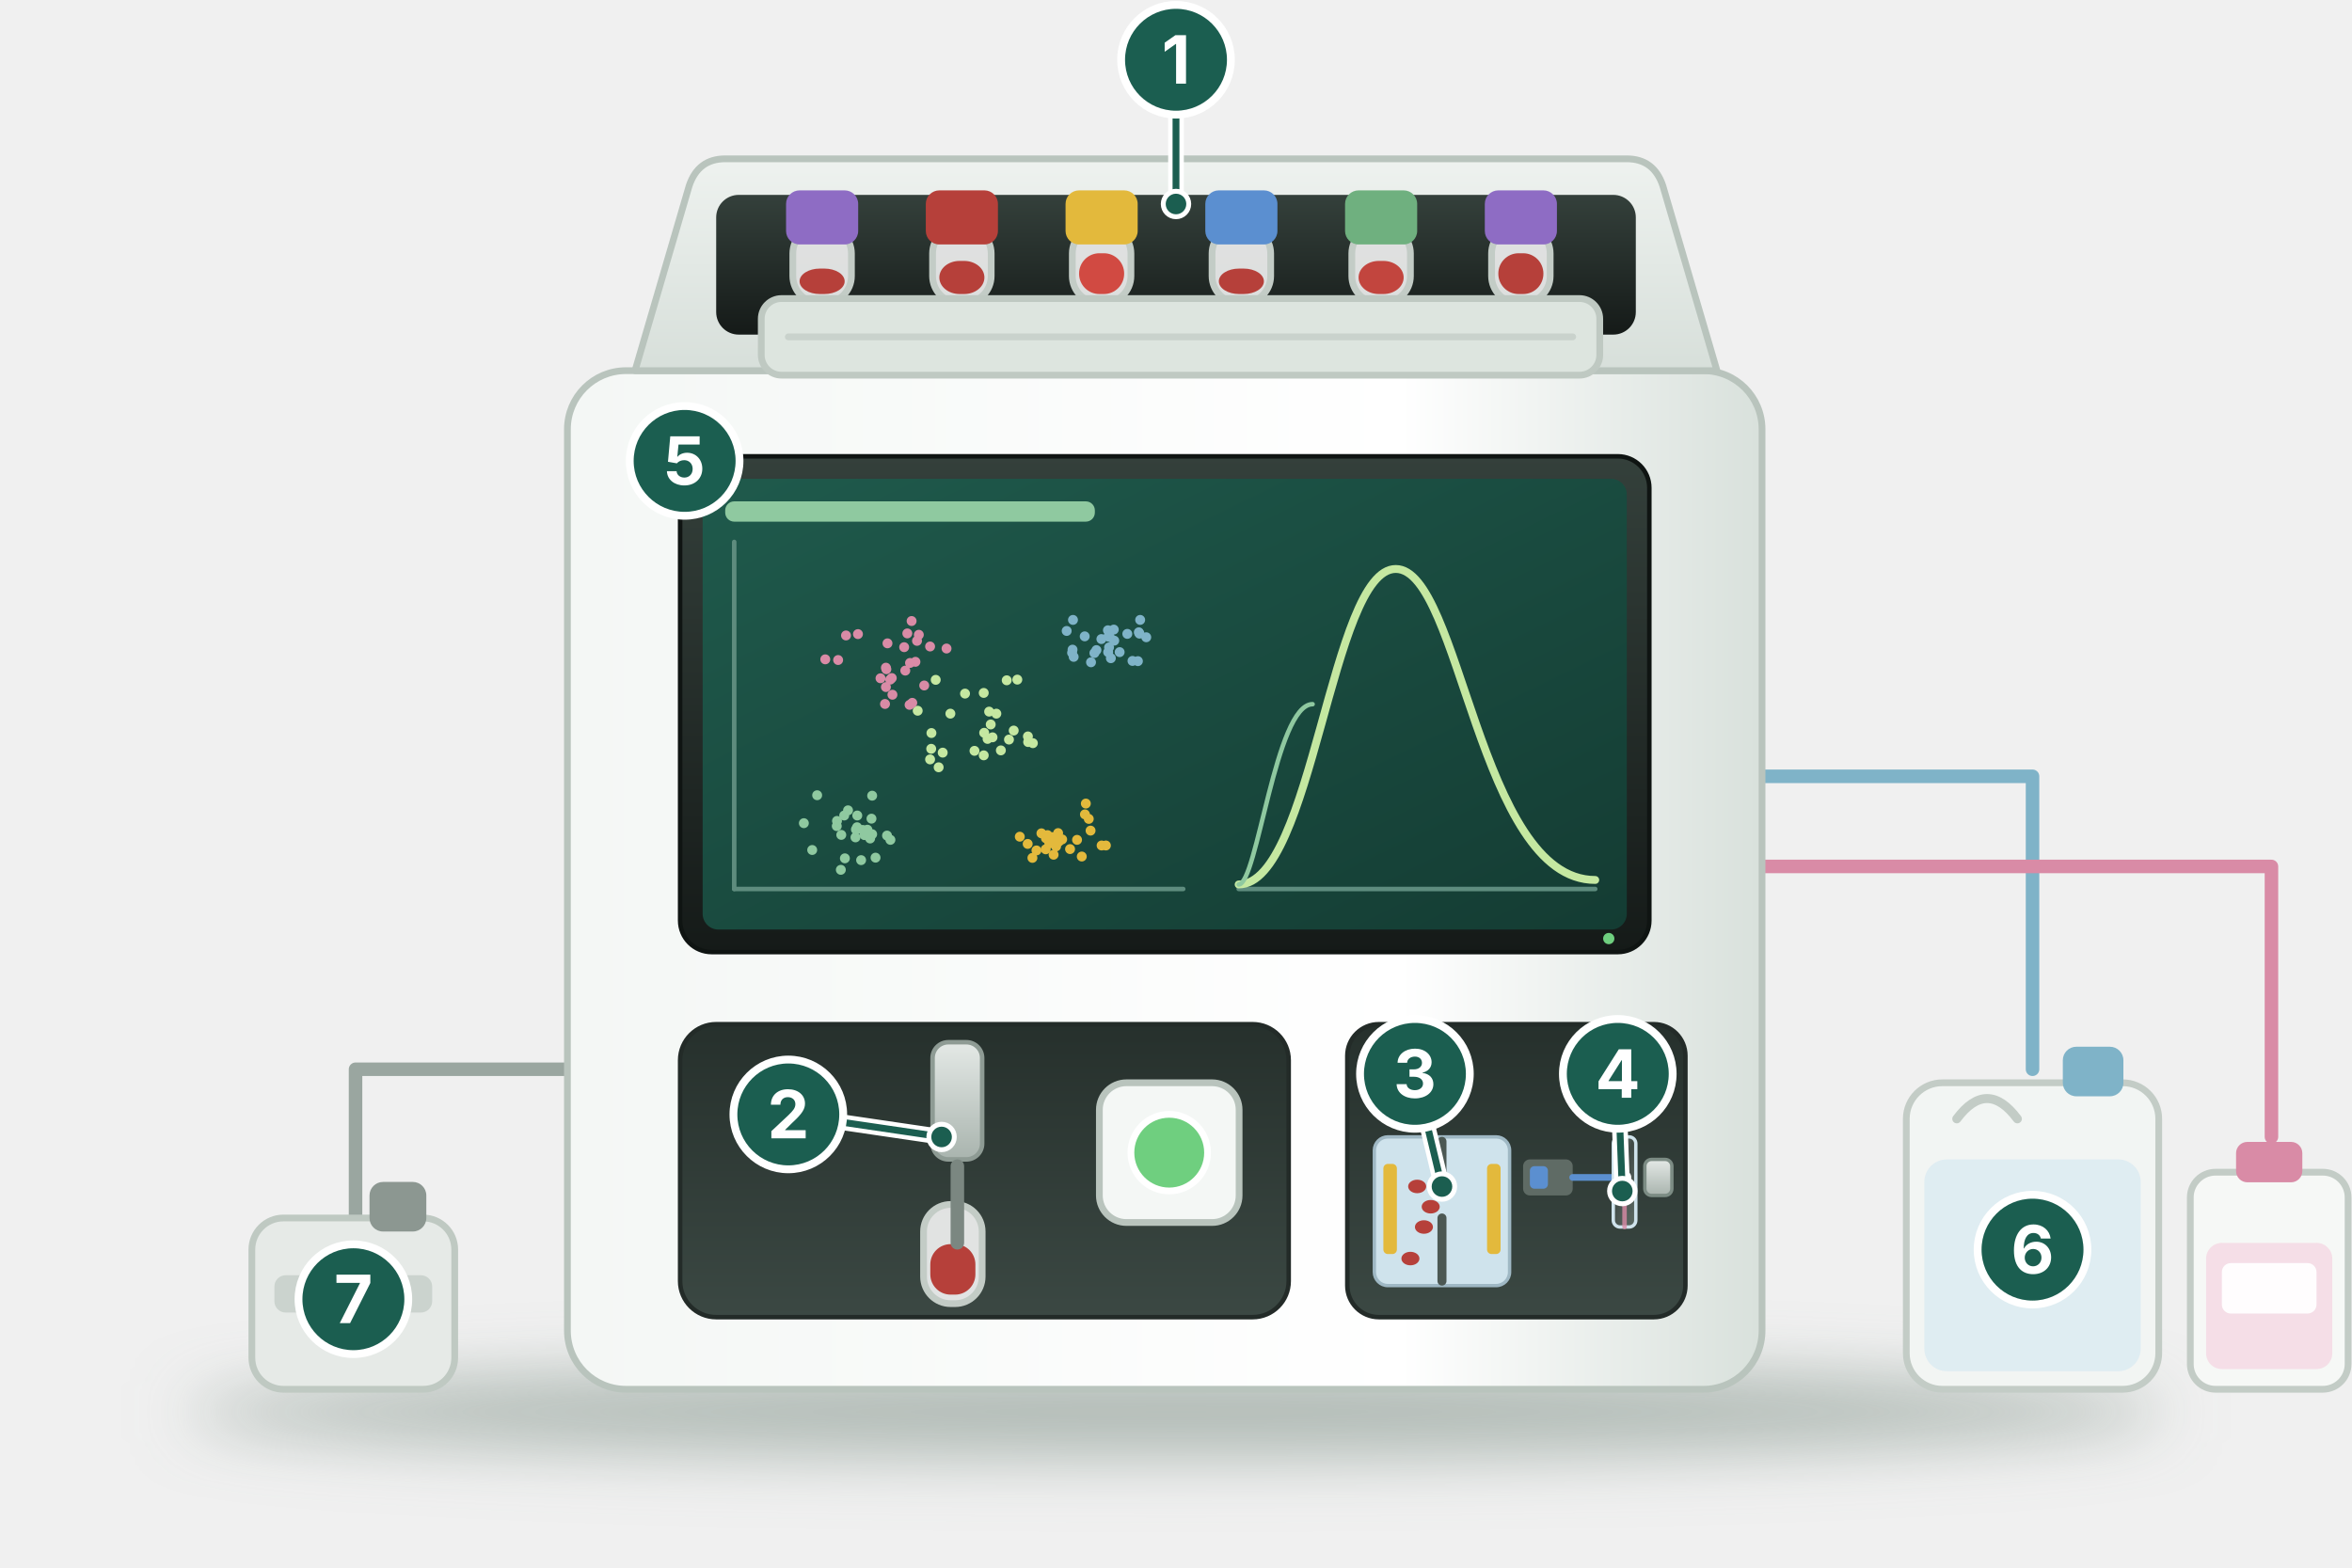
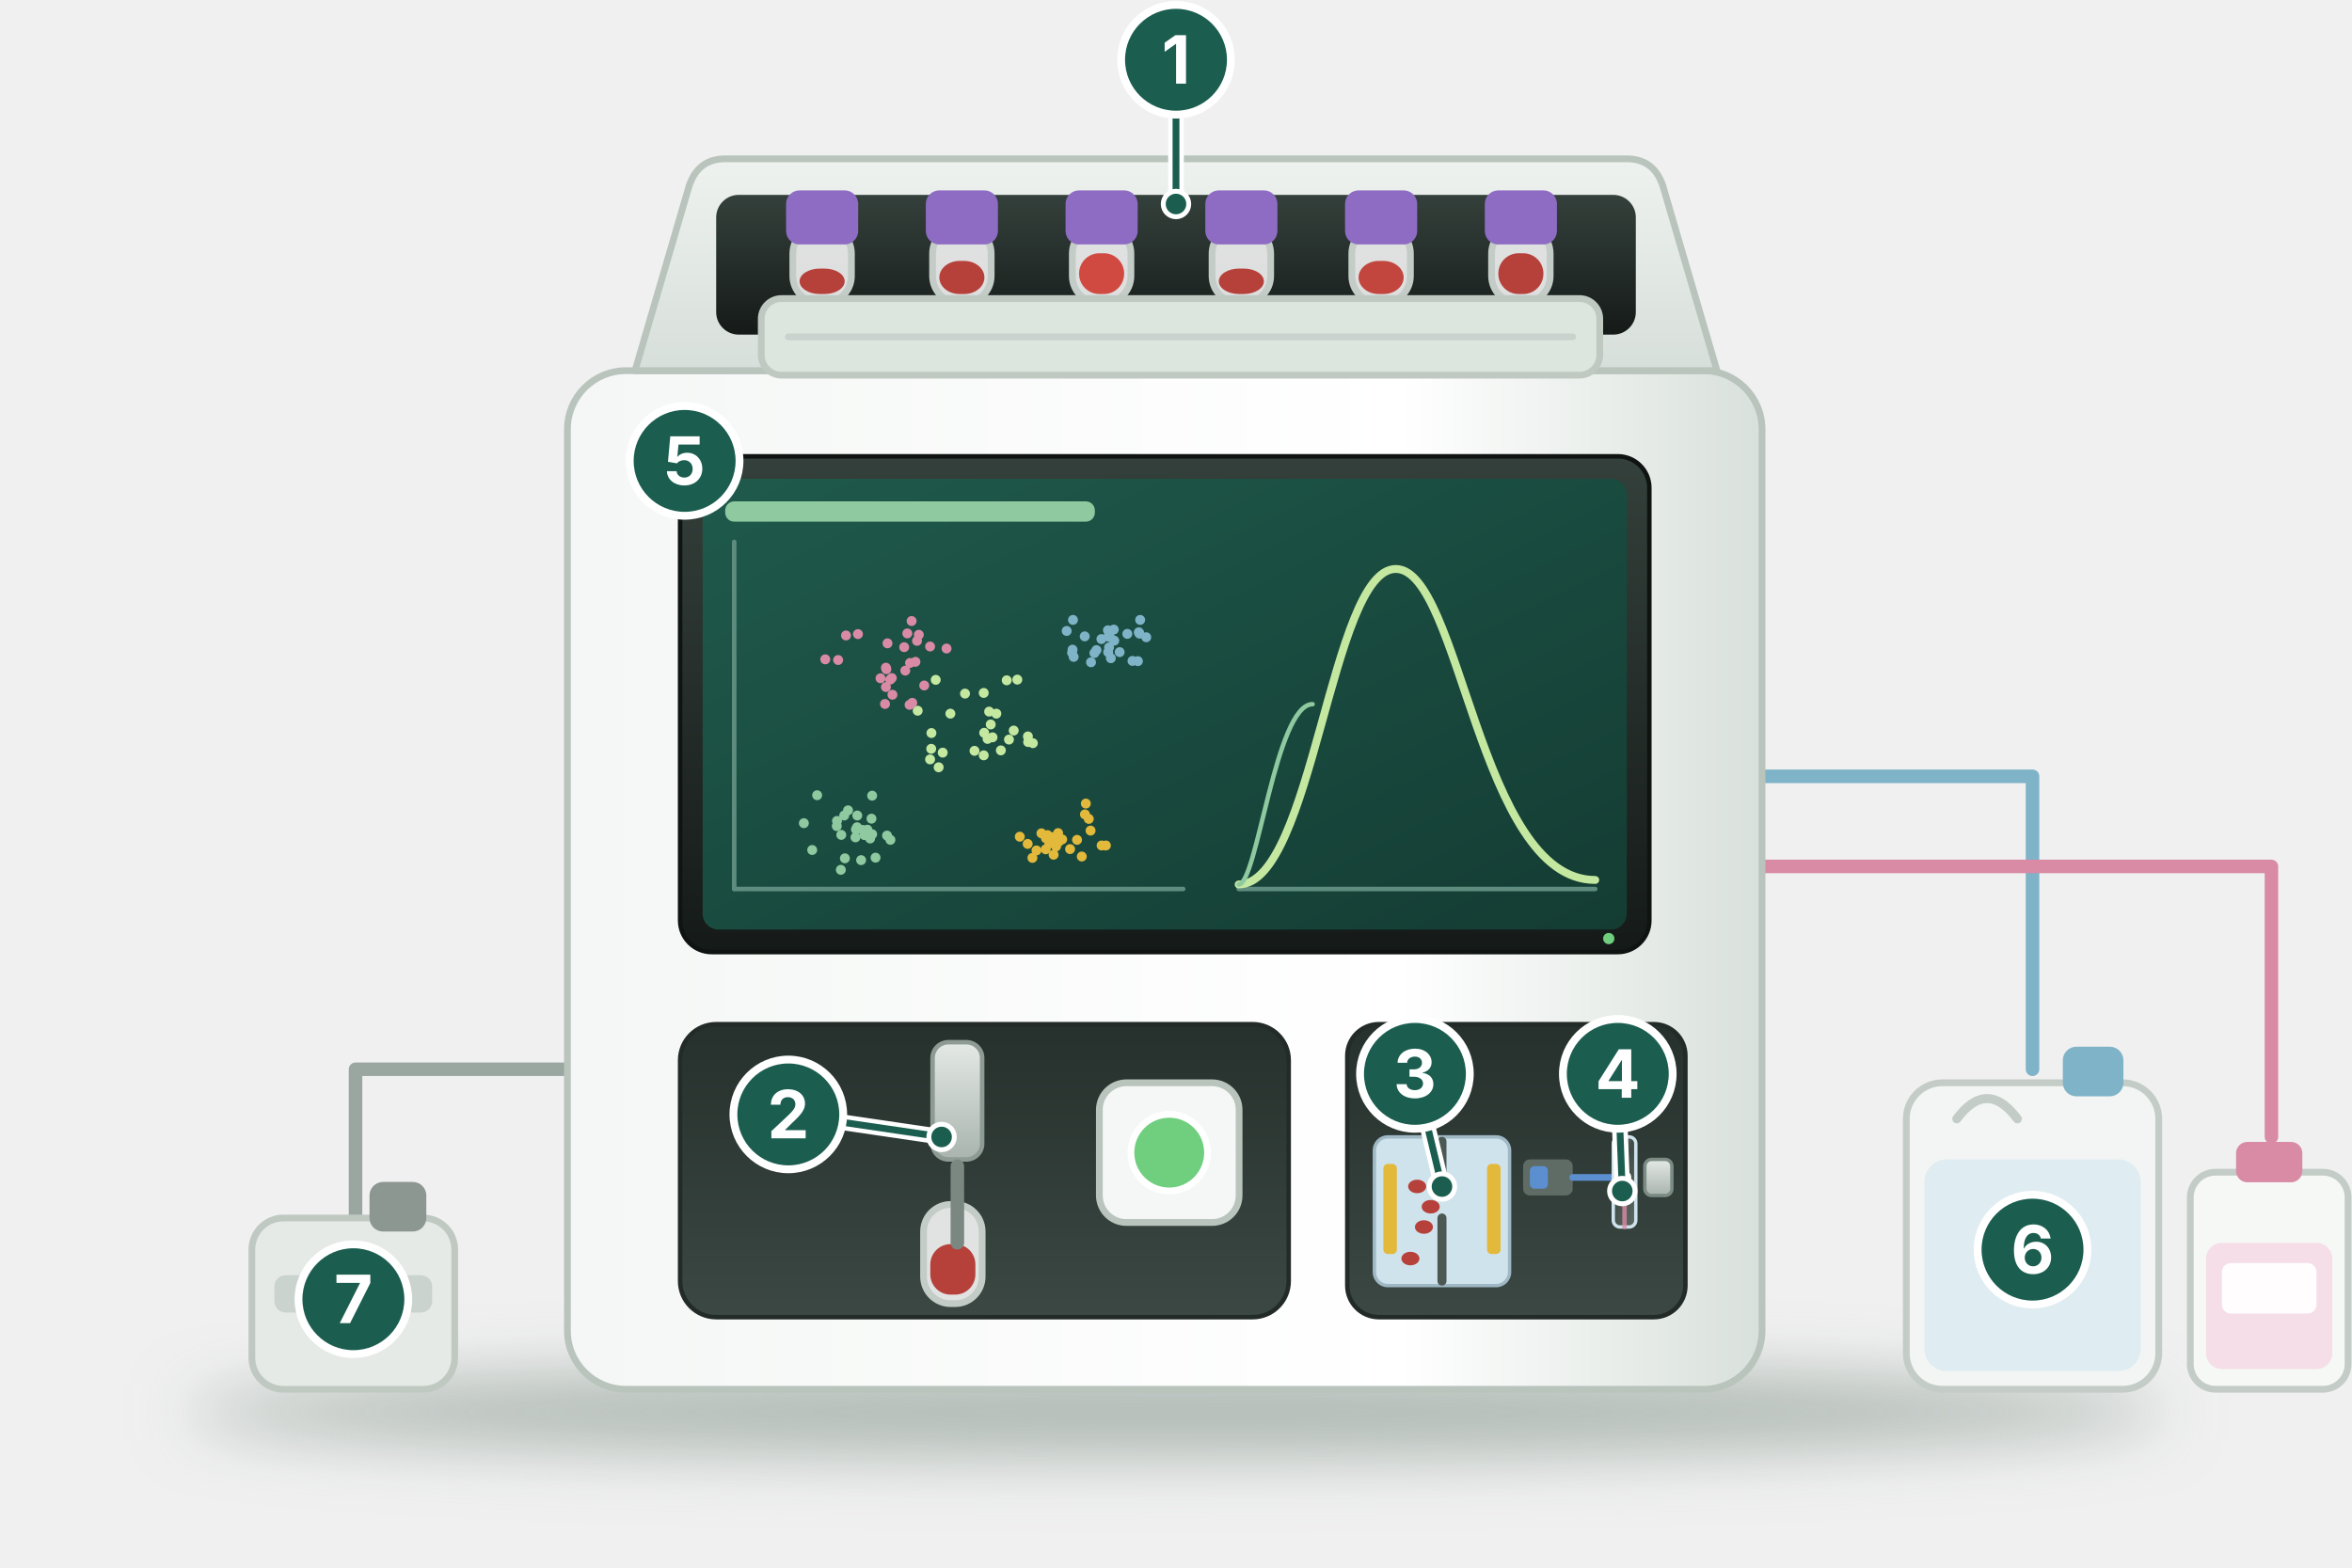
<svg xmlns="http://www.w3.org/2000/svg" viewBox="0 0 1200 800" width="1200" height="800">
  <defs>
    <linearGradient id="body" x1="0" y1="0" x2="0" y2="1">
      <stop offset="0" stop-color="#FFFFFF" />
      <stop offset="1" stop-color="#E1E7E3" />
    </linearGradient>
    <linearGradient id="bodyH" x1="0" y1="0" x2="1" y2="0">
      <stop offset="0" stop-color="#F4F7F5" />
      <stop offset="0.7" stop-color="#FFFFFF" />
      <stop offset="1" stop-color="#D9E1DC" />
    </linearGradient>
    <linearGradient id="topP" x1="0" y1="0" x2="0" y2="1">
      <stop offset="0" stop-color="#EEF2EF" />
      <stop offset="1" stop-color="#D7DFDA" />
    </linearGradient>
    <linearGradient id="deck" x1="0" y1="0" x2="0" y2="1">
      <stop offset="0" stop-color="#C9D4CE" />
      <stop offset="1" stop-color="#E4EAE6" />
    </linearGradient>
    <linearGradient id="screen" x1="0" y1="0" x2="1" y2="1">
      <stop offset="0" stop-color="#1F5A4C" />
      <stop offset="1" stop-color="#143C33" />
    </linearGradient>
    <linearGradient id="dark" x1="0" y1="0" x2="0" y2="1">
      <stop offset="0" stop-color="#34403B" />
      <stop offset="1" stop-color="#151A18" />
    </linearGradient>
    <linearGradient id="niche" x1="0" y1="0" x2="0" y2="1">
      <stop offset="0" stop-color="#26302C" />
      <stop offset="1" stop-color="#3B4843" />
    </linearGradient>
    <linearGradient id="metal" x1="0" y1="0" x2="0" y2="1">
      <stop offset="0" stop-color="#E4E9E6" />
      <stop offset="1" stop-color="#A9B4AE" />
    </linearGradient>
    <linearGradient id="glass" x1="0" y1="0" x2="1" y2="1">
      <stop offset="0" stop-color="#FFFFFF" stop-opacity="0.55" />
      <stop offset="0.45" stop-color="#FFFFFF" stop-opacity="0.08" />
      <stop offset="1" stop-color="#CFE9D9" stop-opacity="0.25" />
    </linearGradient>
    <linearGradient id="liquid" x1="0" y1="0" x2="0" y2="1">
      <stop offset="0" stop-color="#F0D36B" />
      <stop offset="1" stop-color="#E0B73A" />
    </linearGradient>
    <filter id="soft" filterUnits="userSpaceOnUse" x="0" y="0" width="1200" height="800">
      <feGaussianBlur stdDeviation="14" />
    </filter>
  </defs>
  <g transform="translate(-90,-98.35) scale(1.15)">
    <ellipse cx="600" cy="712" rx="440" ry="20" fill="#6F8479" opacity="0.5" filter="url(#soft)" />
    <path d="M980 560 V 430 H 860" fill="none" stroke="#7FB3C8" stroke-width="6" stroke-linecap="round" stroke-linejoin="round" />
    <path d="M1086 590 V 470 H 860" fill="none" stroke="#D98BA6" stroke-width="6" stroke-linecap="round" stroke-linejoin="round" />
    <path d="M236 640 V 560 H 340" fill="none" stroke="#9AA6A0" stroke-width="6" stroke-linecap="round" stroke-linejoin="round" />
    <rect x="924" y="566" width="112" height="136" rx="16" fill="#F2F5F3" stroke="#C3CCC6" stroke-width="3" />
    <rect x="932" y="600" width="96" height="94" rx="10" fill="#DCEBF2" opacity="0.85" />
    <rect x="993.44" y="550" width="26.88" height="22" rx="6" fill="#7FB3C8" />
    <path d="M946.4 582 q13.44 -18 26.88 0" fill="none" stroke="#C3CCC6" stroke-width="4" stroke-linecap="round" stroke-linejoin="round" />
    <rect x="1050" y="605.68" width="70" height="96.32" rx="11.2" fill="#F6F8F6" stroke="#C3CCC6" stroke-width="3" />
    <rect x="1057" y="637.04" width="56" height="56" rx="7" fill="#F5DCE5" opacity="0.9" />
    <rect x="1070.3" y="592.24" width="29.4" height="17.92" rx="5" fill="#D98BA6" />
    <rect x="1064" y="646" width="42" height="22.4" rx="4" fill="#FFFFFF" opacity="0.95" />
    <rect x="190" y="626" width="90" height="76" rx="14" fill="#E6EAE7" stroke="#BFC9C2" stroke-width="3" />
    <rect x="200" y="651.4" width="70" height="16.56" rx="5" fill="#CBD3CE" />
    <rect x="242.2" y="610" width="25.2" height="22" rx="6" fill="#8C9791" />
    <rect x="330" y="250" width="530" height="452" rx="26" fill="url(#bodyH)" stroke="#B9C4BD" stroke-width="3" />
    <path d="M360 250 L384 168 Q388 156 400 156 H800 Q812 156 816 168 L840 250 Z" fill="url(#topP)" stroke="#B9C4BD" stroke-width="3" stroke-linecap="round" stroke-linejoin="round" />
    <rect x="396" y="172" width="408" height="62" rx="10" fill="url(#dark)" />
    <rect x="430" y="186" width="26" height="34" rx="12" fill="#FFFFFFD9" stroke="#C3CCC6" stroke-width="3" />
    <rect x="433" y="204.7" width="20" height="11.3" rx="9" fill="#B6403A" />
    <rect x="427" y="170" width="32" height="24" rx="6" fill="#8E6CC4" />
    <rect x="492" y="186" width="26" height="34" rx="12" fill="#FFFFFFD9" stroke="#C3CCC6" stroke-width="3" />
    <rect x="495" y="201.3" width="20" height="14.7" rx="9" fill="#B6403A" />
-     <rect x="489" y="170" width="32" height="24" rx="6" fill="#B6403A" />
+     <rect x="489" y="170" width="32" height="24" rx="6" fill="#8E6CC4" />
    <rect x="554" y="186" width="26" height="34" rx="12" fill="#FFFFFFD9" stroke="#C3CCC6" stroke-width="3" />
    <rect x="557" y="197.9" width="20" height="18.1" rx="9" fill="#D14A42" />
-     <rect x="551" y="170" width="32" height="24" rx="6" fill="#E3B93C" />
+     <rect x="551" y="170" width="32" height="24" rx="6" fill="#8E6CC4" />
    <rect x="616" y="186" width="26" height="34" rx="12" fill="#FFFFFFD9" stroke="#C3CCC6" stroke-width="3" />
    <rect x="619" y="204.7" width="20" height="11.3" rx="9" fill="#B6403A" />
-     <rect x="613" y="170" width="32" height="24" rx="6" fill="#5B8FD0" />
+     <rect x="613" y="170" width="32" height="24" rx="6" fill="#8E6CC4" />
    <rect x="678" y="186" width="26" height="34" rx="12" fill="#FFFFFFD9" stroke="#C3CCC6" stroke-width="3" />
    <rect x="681" y="201.3" width="20" height="14.7" rx="9" fill="#C2453E" />
-     <rect x="675" y="170" width="32" height="24" rx="6" fill="#6FB07F" />
+     <rect x="675" y="170" width="32" height="24" rx="6" fill="#8E6CC4" />
    <rect x="740" y="186" width="26" height="34" rx="12" fill="#FFFFFFD9" stroke="#C3CCC6" stroke-width="3" />
    <rect x="743" y="197.9" width="20" height="18.1" rx="9" fill="#B6403A" />
    <rect x="737" y="170" width="32" height="24" rx="6" fill="#8E6CC4" />
    <rect x="416" y="218" width="372" height="34" rx="9" fill="#DDE5DF" stroke="#BFC9C2" stroke-width="3" />
    <line x1="428" y1="235" x2="776" y2="235" stroke="#C9D2CC" stroke-width="3" stroke-linecap="round" />
    <rect x="380" y="288" width="430" height="220" rx="14" fill="url(#dark)" stroke="#0F1412" stroke-width="2" />
    <rect x="390" y="298" width="410" height="200" rx="7" fill="url(#screen)" />
    <g transform="translate(390,298)">
      <rect x="10" y="10" width="164" height="9" rx="4" fill="#8FC9A0" />
      <line x1="14" y1="182" x2="213.2" y2="182" stroke="#5E8C7E" stroke-width="2" stroke-linecap="round" />
      <line x1="14" y1="28" x2="14" y2="182" stroke="#5E8C7E" stroke-width="2" stroke-linecap="round" />
      <ellipse cx="67.8" cy="159.1" rx="2.2" ry="2.2" fill="#8FC9A0" />
      <ellipse cx="68.5" cy="154.6" rx="2.2" ry="2.2" fill="#8FC9A0" />
      <ellipse cx="59.5" cy="154.1" rx="2.2" ry="2.2" fill="#8FC9A0" />
      <ellipse cx="83.3" cy="160.2" rx="2.2" ry="2.2" fill="#8FC9A0" />
      <ellipse cx="81.8" cy="158.3" rx="2.2" ry="2.2" fill="#8FC9A0" />
      <ellipse cx="72.1" cy="156.9" rx="2.2" ry="2.2" fill="#8FC9A0" />
      <ellipse cx="48.6" cy="164.7" rx="2.2" ry="2.2" fill="#8FC9A0" />
      <ellipse cx="74.3" cy="159.6" rx="2.2" ry="2.2" fill="#8FC9A0" />
      <ellipse cx="50.8" cy="140.4" rx="2.2" ry="2.2" fill="#8FC9A0" />
      <ellipse cx="59.6" cy="151.8" rx="2.2" ry="2.2" fill="#8FC9A0" />
      <ellipse cx="71.0" cy="155.8" rx="2.2" ry="2.2" fill="#8FC9A0" />
      <ellipse cx="74.9" cy="150.8" rx="2.2" ry="2.2" fill="#8FC9A0" />
      <ellipse cx="71.8" cy="158.1" rx="2.2" ry="2.2" fill="#8FC9A0" />
      <ellipse cx="61.3" cy="173.5" rx="2.2" ry="2.2" fill="#8FC9A0" />
      <ellipse cx="76.7" cy="168.1" rx="2.2" ry="2.2" fill="#8FC9A0" />
      <ellipse cx="62.8" cy="149.4" rx="2.2" ry="2.2" fill="#8FC9A0" />
      <ellipse cx="68.0" cy="155.6" rx="2.2" ry="2.2" fill="#8FC9A0" />
      <ellipse cx="75.2" cy="157.7" rx="2.2" ry="2.2" fill="#8FC9A0" />
      <ellipse cx="64.5" cy="147.1" rx="2.2" ry="2.2" fill="#8FC9A0" />
      <ellipse cx="63.1" cy="168.4" rx="2.2" ry="2.2" fill="#8FC9A0" />
      <ellipse cx="61.5" cy="158.0" rx="2.2" ry="2.2" fill="#8FC9A0" />
      <ellipse cx="75.2" cy="140.6" rx="2.2" ry="2.2" fill="#8FC9A0" />
      <ellipse cx="70.3" cy="169.2" rx="2.2" ry="2.2" fill="#8FC9A0" />
      <ellipse cx="44.9" cy="152.8" rx="2.2" ry="2.2" fill="#8FC9A0" />
      <ellipse cx="68.6" cy="149.4" rx="2.2" ry="2.2" fill="#8FC9A0" />
      <ellipse cx="73.1" cy="155.7" rx="2.2" ry="2.2" fill="#8FC9A0" />
      <ellipse cx="101.4" cy="119.8" rx="2.2" ry="2.2" fill="#C5E8A1" />
      <ellipse cx="132.3" cy="120.5" rx="2.2" ry="2.2" fill="#C5E8A1" />
      <ellipse cx="144.3" cy="114.3" rx="2.2" ry="2.2" fill="#C5E8A1" />
      <ellipse cx="124.7" cy="95.0" rx="2.2" ry="2.2" fill="#C5E8A1" />
      <ellipse cx="130.3" cy="104.2" rx="2.2" ry="2.2" fill="#C5E8A1" />
      <ellipse cx="116.4" cy="95.3" rx="2.2" ry="2.2" fill="#C5E8A1" />
      <ellipse cx="109.9" cy="104.2" rx="2.2" ry="2.2" fill="#C5E8A1" />
      <ellipse cx="139.6" cy="89.1" rx="2.2" ry="2.2" fill="#C5E8A1" />
      <ellipse cx="101.5" cy="112.8" rx="2.2" ry="2.2" fill="#C5E8A1" />
      <ellipse cx="144.4" cy="116.8" rx="2.2" ry="2.2" fill="#C5E8A1" />
      <ellipse cx="103.4" cy="89.2" rx="2.2" ry="2.2" fill="#C5E8A1" />
      <ellipse cx="127.1" cy="103.3" rx="2.2" ry="2.2" fill="#C5E8A1" />
      <ellipse cx="106.5" cy="121.5" rx="2.2" ry="2.2" fill="#C5E8A1" />
      <ellipse cx="138.0" cy="111.7" rx="2.2" ry="2.2" fill="#C5E8A1" />
      <ellipse cx="124.9" cy="112.7" rx="2.2" ry="2.2" fill="#C5E8A1" />
      <ellipse cx="146.5" cy="117.3" rx="2.2" ry="2.2" fill="#C5E8A1" />
      <ellipse cx="128.6" cy="114.7" rx="2.2" ry="2.2" fill="#C5E8A1" />
      <ellipse cx="100.9" cy="124.5" rx="2.2" ry="2.2" fill="#C5E8A1" />
      <ellipse cx="135.9" cy="115.7" rx="2.2" ry="2.2" fill="#C5E8A1" />
      <ellipse cx="95.4" cy="102.9" rx="2.2" ry="2.2" fill="#C5E8A1" />
      <ellipse cx="134.9" cy="89.4" rx="2.2" ry="2.2" fill="#C5E8A1" />
      <ellipse cx="120.6" cy="120.7" rx="2.2" ry="2.2" fill="#C5E8A1" />
      <ellipse cx="104.7" cy="128.0" rx="2.2" ry="2.2" fill="#C5E8A1" />
      <ellipse cx="127.8" cy="109.0" rx="2.2" ry="2.2" fill="#C5E8A1" />
      <ellipse cx="126.4" cy="115.4" rx="2.2" ry="2.2" fill="#C5E8A1" />
      <ellipse cx="124.7" cy="122.7" rx="2.2" ry="2.2" fill="#C5E8A1" />
      <ellipse cx="150.3" cy="157.3" rx="2.2" ry="2.2" fill="#E3B93C" />
      <ellipse cx="166.1" cy="160.2" rx="2.2" ry="2.2" fill="#E3B93C" />
      <ellipse cx="146.3" cy="168.2" rx="2.2" ry="2.2" fill="#E3B93C" />
      <ellipse cx="172.1" cy="156.1" rx="2.2" ry="2.2" fill="#E3B93C" />
      <ellipse cx="140.7" cy="158.8" rx="2.2" ry="2.2" fill="#E3B93C" />
      <ellipse cx="155.2" cy="159.0" rx="2.2" ry="2.2" fill="#E3B93C" />
      <ellipse cx="171.3" cy="150.9" rx="2.2" ry="2.2" fill="#E3B93C" />
      <ellipse cx="169.6" cy="148.9" rx="2.2" ry="2.2" fill="#E3B93C" />
      <ellipse cx="148.1" cy="164.9" rx="2.2" ry="2.2" fill="#E3B93C" />
      <ellipse cx="168.2" cy="167.6" rx="2.2" ry="2.2" fill="#E3B93C" />
      <ellipse cx="157.3" cy="160.5" rx="2.2" ry="2.2" fill="#E3B93C" />
      <ellipse cx="156.8" cy="163.1" rx="2.2" ry="2.2" fill="#E3B93C" />
      <ellipse cx="155.1" cy="160.9" rx="2.2" ry="2.2" fill="#E3B93C" />
      <ellipse cx="159.5" cy="160.0" rx="2.2" ry="2.2" fill="#E3B93C" />
      <ellipse cx="163.0" cy="164.3" rx="2.2" ry="2.2" fill="#E3B93C" />
      <ellipse cx="177.0" cy="162.7" rx="2.2" ry="2.2" fill="#E3B93C" />
      <ellipse cx="153.0" cy="158.1" rx="2.2" ry="2.2" fill="#E3B93C" />
      <ellipse cx="155.7" cy="166.8" rx="2.2" ry="2.2" fill="#E3B93C" />
      <ellipse cx="153.8" cy="161.8" rx="2.2" ry="2.2" fill="#E3B93C" />
      <ellipse cx="170.0" cy="144.1" rx="2.2" ry="2.2" fill="#E3B93C" />
      <ellipse cx="144.2" cy="162.0" rx="2.2" ry="2.2" fill="#E3B93C" />
      <ellipse cx="158.0" cy="161.0" rx="2.2" ry="2.2" fill="#E3B93C" />
      <ellipse cx="152.2" cy="164.4" rx="2.2" ry="2.2" fill="#E3B93C" />
      <ellipse cx="157.7" cy="157.2" rx="2.2" ry="2.2" fill="#E3B93C" />
      <ellipse cx="178.9" cy="162.7" rx="2.2" ry="2.2" fill="#E3B93C" />
      <ellipse cx="152.3" cy="159.5" rx="2.2" ry="2.2" fill="#E3B93C" />
      <ellipse cx="81.3" cy="83.8" rx="2.2" ry="2.2" fill="#D98BA6" />
      <ellipse cx="54.4" cy="80.1" rx="2.2" ry="2.2" fill="#D98BA6" />
      <ellipse cx="95.1" cy="71.9" rx="2.2" ry="2.2" fill="#D98BA6" />
      <ellipse cx="81.3" cy="92.4" rx="2.2" ry="2.2" fill="#D98BA6" />
      <ellipse cx="93.0" cy="99.4" rx="2.2" ry="2.2" fill="#D98BA6" />
      <ellipse cx="60.1" cy="80.4" rx="2.2" ry="2.2" fill="#D98BA6" />
      <ellipse cx="78.9" cy="88.5" rx="2.2" ry="2.2" fill="#D98BA6" />
      <ellipse cx="92.7" cy="63.1" rx="2.2" ry="2.2" fill="#D98BA6" />
      <ellipse cx="95.9" cy="69.2" rx="2.2" ry="2.2" fill="#D98BA6" />
      <ellipse cx="90.8" cy="68.6" rx="2.2" ry="2.2" fill="#D98BA6" />
      <ellipse cx="84.2" cy="95.8" rx="2.2" ry="2.2" fill="#D98BA6" />
      <ellipse cx="81.5" cy="84.5" rx="2.2" ry="2.2" fill="#D98BA6" />
      <ellipse cx="89.9" cy="85.1" rx="2.2" ry="2.2" fill="#D98BA6" />
      <ellipse cx="80.9" cy="99.9" rx="2.2" ry="2.2" fill="#D98BA6" />
      <ellipse cx="94.4" cy="81.2" rx="2.2" ry="2.2" fill="#D98BA6" />
      <ellipse cx="108.2" cy="75.3" rx="2.2" ry="2.2" fill="#D98BA6" />
      <ellipse cx="92.0" cy="81.7" rx="2.2" ry="2.2" fill="#D98BA6" />
      <ellipse cx="83.2" cy="89.1" rx="2.2" ry="2.2" fill="#D98BA6" />
      <ellipse cx="83.9" cy="88.4" rx="2.2" ry="2.2" fill="#D98BA6" />
      <ellipse cx="63.6" cy="69.5" rx="2.2" ry="2.2" fill="#D98BA6" />
      <ellipse cx="89.4" cy="74.7" rx="2.2" ry="2.2" fill="#D98BA6" />
      <ellipse cx="68.9" cy="68.9" rx="2.2" ry="2.2" fill="#D98BA6" />
      <ellipse cx="98.3" cy="91.7" rx="2.2" ry="2.2" fill="#D98BA6" />
      <ellipse cx="100.9" cy="74.4" rx="2.2" ry="2.2" fill="#D98BA6" />
      <ellipse cx="82.0" cy="73.0" rx="2.2" ry="2.2" fill="#D98BA6" />
      <ellipse cx="91.8" cy="100.3" rx="2.2" ry="2.2" fill="#D98BA6" />
      <ellipse cx="172.3" cy="81.4" rx="2.2" ry="2.2" fill="#7FB3C8" />
      <ellipse cx="188.4" cy="68.8" rx="2.2" ry="2.2" fill="#7FB3C8" />
      <ellipse cx="164.6" cy="79.0" rx="2.2" ry="2.2" fill="#7FB3C8" />
      <ellipse cx="179.8" cy="67.2" rx="2.2" ry="2.2" fill="#7FB3C8" />
      <ellipse cx="182.6" cy="71.8" rx="2.2" ry="2.2" fill="#7FB3C8" />
      <ellipse cx="194.1" cy="62.6" rx="2.2" ry="2.2" fill="#7FB3C8" />
      <ellipse cx="190.7" cy="80.8" rx="2.2" ry="2.2" fill="#7FB3C8" />
      <ellipse cx="193.8" cy="68.7" rx="2.2" ry="2.2" fill="#7FB3C8" />
      <ellipse cx="173.8" cy="77.3" rx="2.2" ry="2.2" fill="#7FB3C8" />
      <ellipse cx="180.6" cy="70.2" rx="2.2" ry="2.2" fill="#7FB3C8" />
      <ellipse cx="193.5" cy="68.1" rx="2.2" ry="2.2" fill="#7FB3C8" />
      <ellipse cx="161.5" cy="67.5" rx="2.2" ry="2.2" fill="#7FB3C8" />
      <ellipse cx="164.1" cy="75.8" rx="2.2" ry="2.2" fill="#7FB3C8" />
      <ellipse cx="182.4" cy="66.9" rx="2.2" ry="2.2" fill="#7FB3C8" />
      <ellipse cx="180.3" cy="74.8" rx="2.2" ry="2.2" fill="#7FB3C8" />
      <ellipse cx="181.1" cy="79.6" rx="2.2" ry="2.2" fill="#7FB3C8" />
      <ellipse cx="179.9" cy="76.9" rx="2.2" ry="2.2" fill="#7FB3C8" />
      <ellipse cx="193.1" cy="80.9" rx="2.2" ry="2.2" fill="#7FB3C8" />
      <ellipse cx="174.7" cy="76.0" rx="2.2" ry="2.2" fill="#7FB3C8" />
      <ellipse cx="164.3" cy="62.6" rx="2.2" ry="2.2" fill="#7FB3C8" />
      <ellipse cx="163.9" cy="77.2" rx="2.2" ry="2.2" fill="#7FB3C8" />
      <ellipse cx="169.5" cy="69.9" rx="2.2" ry="2.2" fill="#7FB3C8" />
      <ellipse cx="180.0" cy="70.0" rx="2.2" ry="2.2" fill="#7FB3C8" />
      <ellipse cx="176.9" cy="71.1" rx="2.2" ry="2.2" fill="#7FB3C8" />
      <ellipse cx="196.8" cy="70.3" rx="2.2" ry="2.2" fill="#7FB3C8" />
      <ellipse cx="185.0" cy="76.9" rx="2.2" ry="2.2" fill="#7FB3C8" />
      <line x1="237.8" y1="182" x2="396" y2="182" stroke="#5E8C7E" stroke-width="2" stroke-linecap="round" />
      <path d="M237.8 180 C 270.6 180 278.8 40 307.5 40 S 344.4 178 396 178" fill="none" stroke="#C5E8A1" stroke-width="3.5" stroke-linecap="round" stroke-linejoin="round" />
      <path d="M237.8 180 C 246 180 254.2 100 270.6 100" fill="none" stroke="#8FC9A0" stroke-width="2" stroke-linecap="round" stroke-linejoin="round" />
    </g>
    <ellipse cx="792.0" cy="502.0" rx="2.5" ry="2.5" fill="#6FCF7F" />
    <rect x="380" y="540" width="270" height="130" rx="16" fill="url(#niche)" stroke="#232B28" stroke-width="2" />
    <rect x="488" y="620" width="26" height="44" rx="12" fill="#FFFFFFD9" stroke="#C3CCC6" stroke-width="3" />
    <rect x="491" y="637.6" width="20" height="22.4" rx="9" fill="#B6403A" />
    <rect x="492" y="548" width="22" height="52" rx="7" fill="url(#metal)" stroke="#8E9B94" stroke-width="2" />
    <rect x="500" y="600" width="6" height="40" rx="3" fill="#7B8781" />
    <rect x="566" y="566" width="62" height="62" rx="12" fill="#F4F7F5" stroke="#B9C4BD" stroke-width="3" />
    <ellipse cx="597.0" cy="597.0" rx="17.0" ry="17.0" fill="#6FCF7F" stroke="#FFFFFF" stroke-width="3" />
    <rect x="676" y="540" width="150" height="130" rx="14" fill="url(#niche)" stroke="#232B28" stroke-width="2" />
    <rect x="688" y="590" width="60" height="66" rx="6" fill="#CFE3EC" stroke="#9FB8C4" stroke-width="1.5" />
    <line x1="718" y1="592" x2="718" y2="616" stroke="#4C5853" stroke-width="4" stroke-linecap="round" />
    <line x1="718" y1="626" x2="718" y2="654" stroke="#4C5853" stroke-width="4" stroke-linecap="round" />
    <rect x="692" y="602" width="6" height="40" rx="2" fill="#E3B93C" />
    <rect x="738" y="602" width="6" height="40" rx="2" fill="#E3B93C" />
    <ellipse cx="707.0" cy="612.0" rx="4.0" ry="3.0" fill="#B6403A" />
    <ellipse cx="710.0" cy="630.0" rx="4.0" ry="3.0" fill="#B6403A" />
    <ellipse cx="704.0" cy="644.0" rx="4.0" ry="3.0" fill="#B6403A" />
    <ellipse cx="713.0" cy="621.0" rx="4.0" ry="3.0" fill="#B6403A" />
    <rect x="754" y="600" width="22" height="16" rx="3" fill="#5F6B65" />
    <rect x="757" y="603" width="8" height="10" rx="2" fill="#5B8FD0" />
    <line x1="776" y1="608" x2="794" y2="608" stroke="#5B8FD0" stroke-width="3" stroke-linecap="round" />
    <rect x="794" y="590" width="10" height="40" rx="3" fill="url(#glass)" stroke="#CFE3EC" stroke-width="1.5" />
    <ellipse cx="799.0" cy="608.0" rx="3.0" ry="3.0" fill="#FFFFFF" />
    <line x1="799" y1="590" x2="799" y2="630" stroke="#D98BA6" stroke-width="2" stroke-linecap="round" opacity="0.8" />
    <rect x="808" y="600" width="12" height="16" rx="3" fill="url(#metal)" stroke="#7C8C84" stroke-width="1.5" />
  </g>
  <g id="callouts" font-family="Inter, Arial, sans-serif" font-weight="700" text-anchor="middle">
    <g class="callout" data-n="1">
      <line x1="600" y1="58.45" x2="600" y2="104.05" stroke="#FFFFFF" stroke-width="8" stroke-linecap="round" />
      <line x1="600" y1="58.45" x2="600" y2="104.05" stroke="#1B5E50" stroke-width="3.5" stroke-linecap="round" />
      <ellipse cx="600.0" cy="104.1" rx="6.5" ry="6.5" fill="#1B5E50" stroke="#FFFFFF" stroke-width="2.5" />
      <ellipse cx="600.0" cy="30.5" rx="28.0" ry="28.0" fill="#1B5E50" stroke="#FFFFFF" stroke-width="4" />
      <text x="600.0" y="42.7" font-size="34" fill="#FFFFFF">1</text>
    </g>
    <g class="callout" data-n="2">
      <line x1="429.902" y1="572.724" x2="480.4" y2="580.15" stroke="#FFFFFF" stroke-width="8" stroke-linecap="round" />
      <line x1="429.902" y1="572.724" x2="480.4" y2="580.15" stroke="#1B5E50" stroke-width="3.5" stroke-linecap="round" />
      <ellipse cx="480.4" cy="580.2" rx="6.5" ry="6.5" fill="#1B5E50" stroke="#FFFFFF" stroke-width="2.5" />
      <ellipse cx="402.2" cy="568.7" rx="28.0" ry="28.0" fill="#1B5E50" stroke="#FFFFFF" stroke-width="4" />
      <text x="402.2" y="580.9" font-size="34" fill="#FFFFFF">2</text>
    </g>
    <g class="callout" data-n="3">
      <line x1="728.434" y1="575.177" x2="735.7" y2="605.45" stroke="#FFFFFF" stroke-width="8" stroke-linecap="round" />
      <line x1="728.434" y1="575.177" x2="735.7" y2="605.45" stroke="#1B5E50" stroke-width="3.5" stroke-linecap="round" />
      <ellipse cx="735.7" cy="605.5" rx="6.5" ry="6.5" fill="#1B5E50" stroke="#FFFFFF" stroke-width="2.5" />
      <ellipse cx="721.9" cy="548.0" rx="28.0" ry="28.0" fill="#1B5E50" stroke="#FFFFFF" stroke-width="4" />
      <text x="721.9" y="560.2" font-size="34" fill="#FFFFFF">3</text>
    </g>
    <g class="callout" data-n="4">
      <line x1="826.476" y1="575.929" x2="827.7" y2="607.75" stroke="#FFFFFF" stroke-width="8" stroke-linecap="round" />
      <line x1="826.476" y1="575.929" x2="827.7" y2="607.75" stroke="#1B5E50" stroke-width="3.5" stroke-linecap="round" />
      <ellipse cx="827.7" cy="607.8" rx="6.5" ry="6.5" fill="#1B5E50" stroke="#FFFFFF" stroke-width="2.5" />
      <ellipse cx="825.4" cy="548.0" rx="28.0" ry="28.0" fill="#1B5E50" stroke="#FFFFFF" stroke-width="4" />
      <text x="825.4" y="560.2" font-size="34" fill="#FFFFFF">4</text>
    </g>
    <g class="callout" data-n="5">
      <ellipse cx="349.3" cy="235.2" rx="28.0" ry="28.0" fill="#1B5E50" stroke="#FFFFFF" stroke-width="4" />
      <text x="349.3" y="247.4" font-size="34" fill="#FFFFFF">5</text>
    </g>
    <g class="callout" data-n="6">
      <ellipse cx="1037.0" cy="637.7" rx="28.0" ry="28.0" fill="#1B5E50" stroke="#FFFFFF" stroke-width="4" />
      <text x="1037.0" y="649.9" font-size="34" fill="#FFFFFF">6</text>
    </g>
    <g class="callout" data-n="7">
      <ellipse cx="180.3" cy="663.0" rx="28.0" ry="28.0" fill="#1B5E50" stroke="#FFFFFF" stroke-width="4" />
      <text x="180.3" y="675.2" font-size="34" fill="#FFFFFF">7</text>
    </g>
  </g>
</svg>
